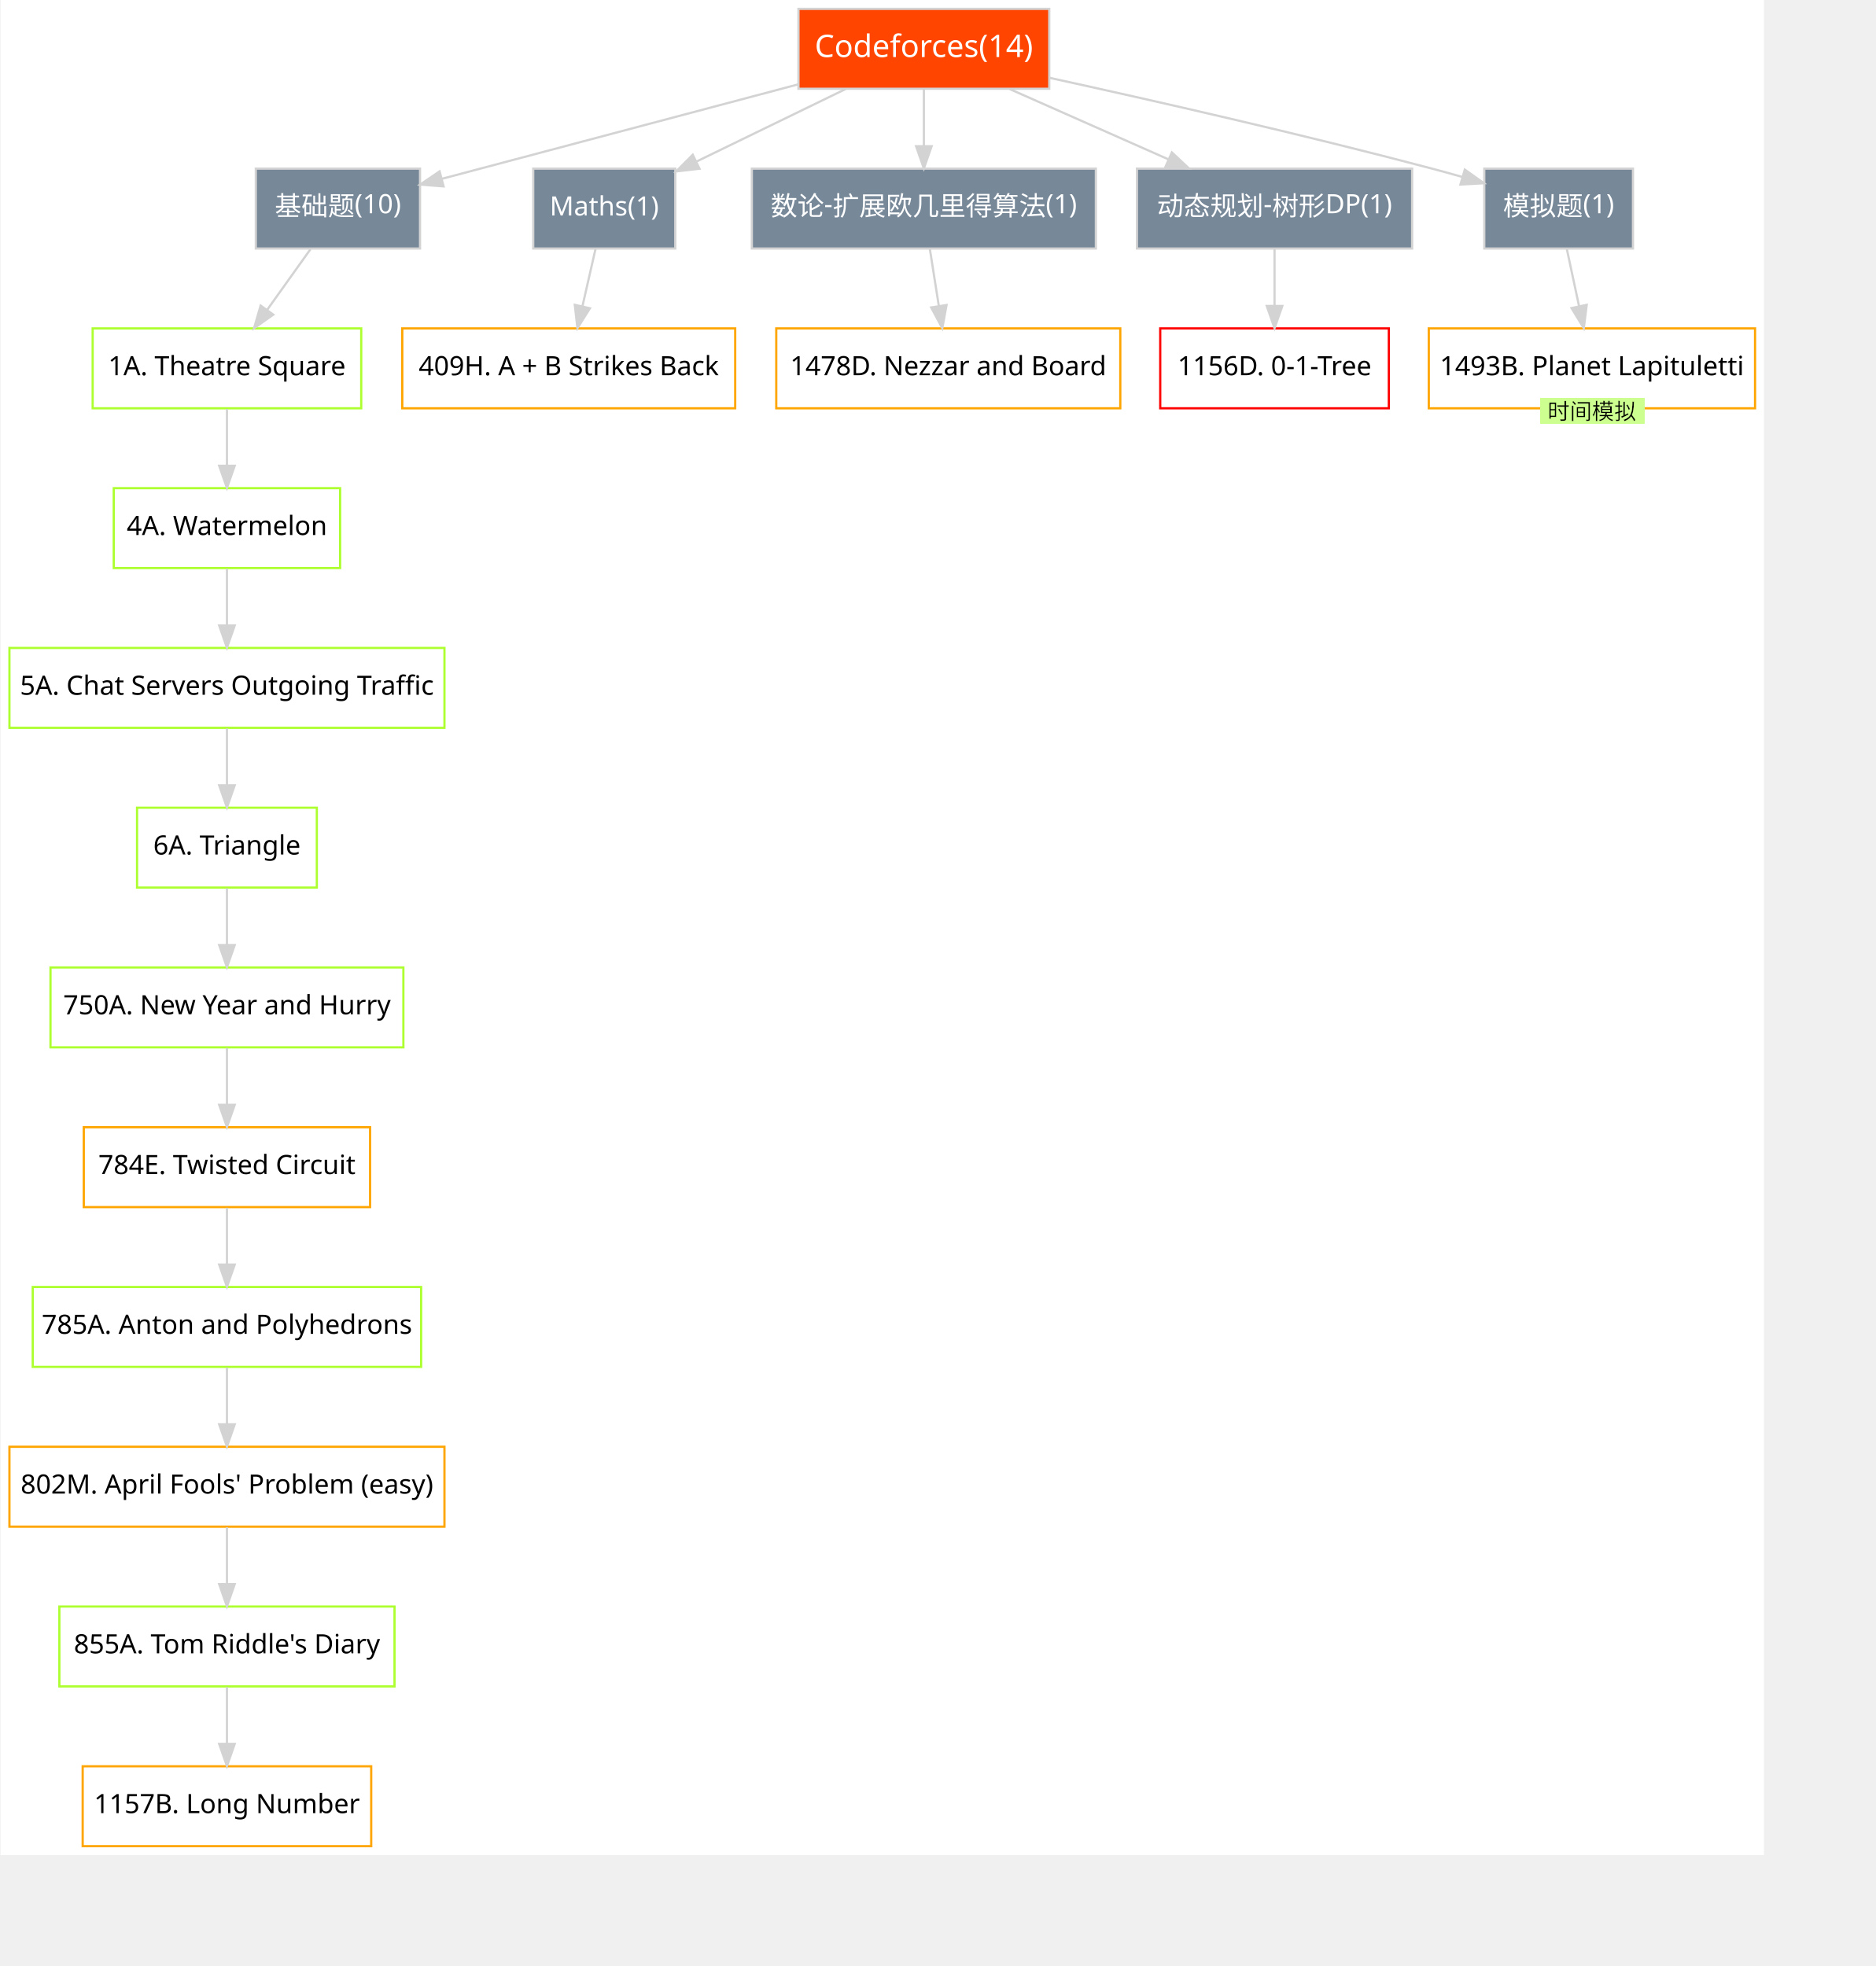
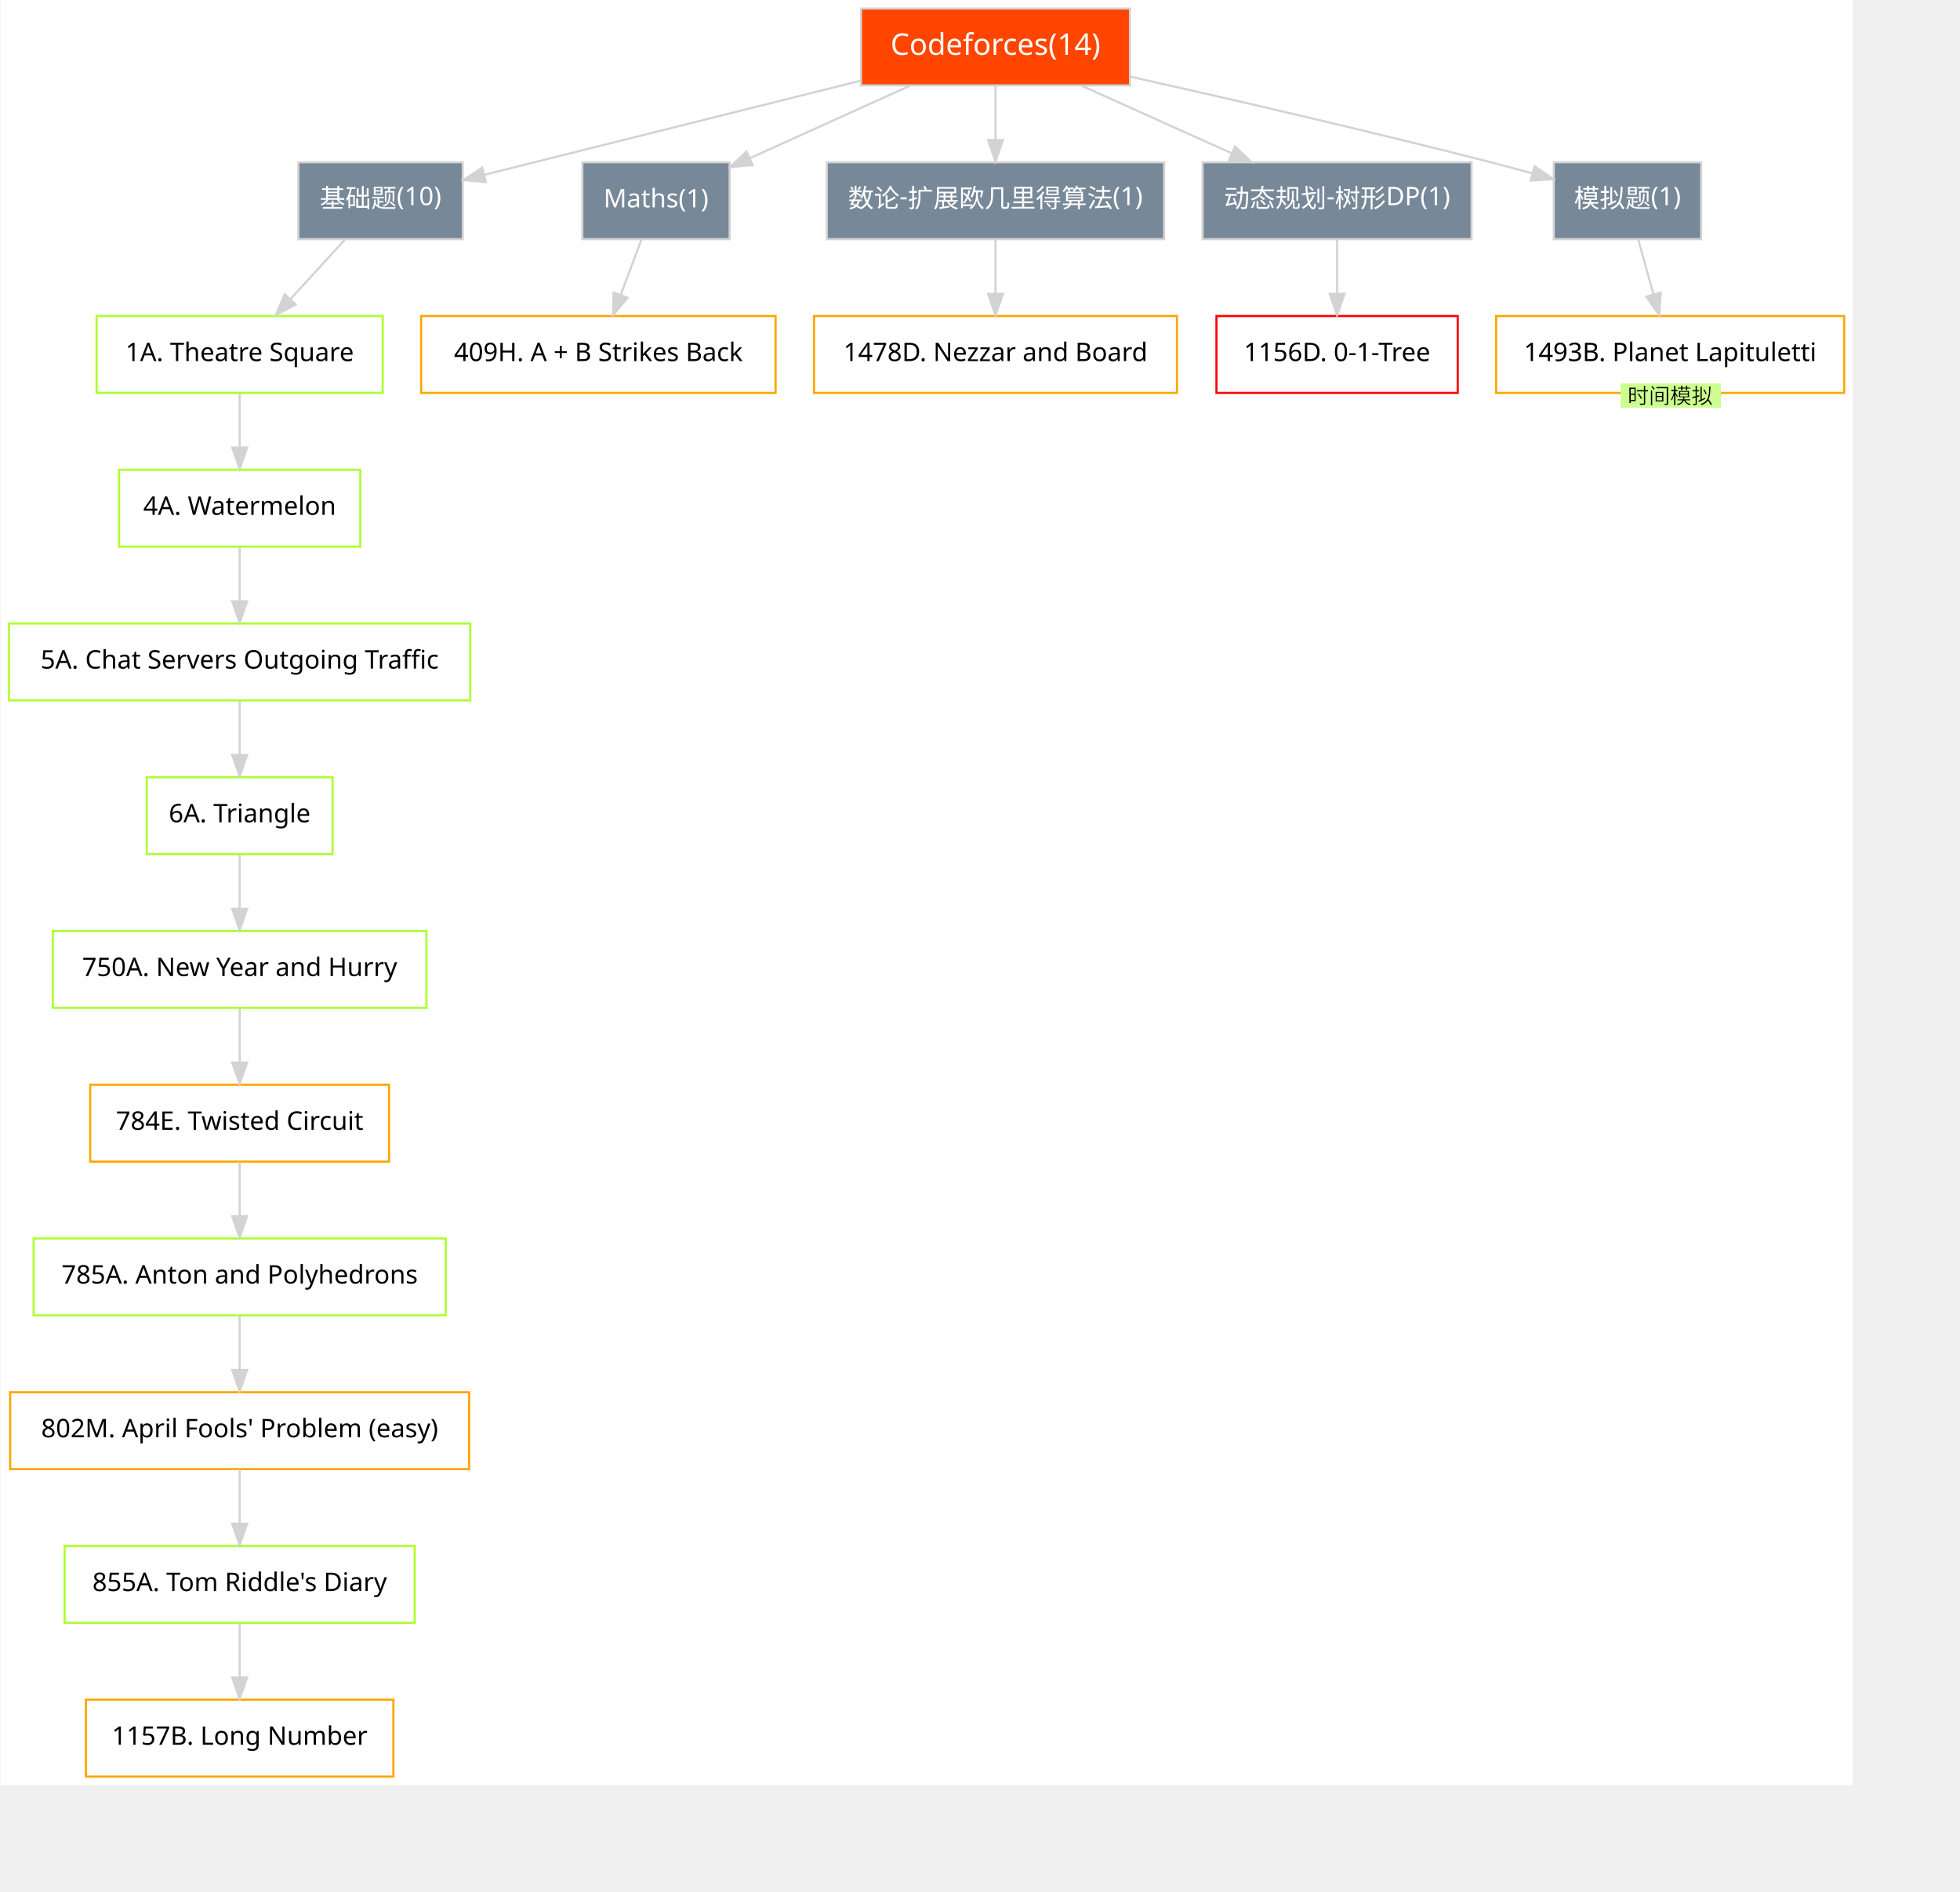
- <svg xmlns="http://www.w3.org/2000/svg" xmlns:xlink="http://www.w3.org/1999/xlink" height="886pt" viewBox="0.00 0.00 844.5 886.0" width="845pt">
+ <svg xmlns="http://www.w3.org/2000/svg" xmlns:xlink="http://www.w3.org/1999/xlink" height="886pt" viewBox="0.00 0.00 917.5 886.0" width="918pt">
  <g class="graph" id="graph0" transform="scale(1 1) rotate(0) translate(4 832)">
-     <polygon fill="white" points="-4,4 -4,-832 790.5,-832 790.5,4 -4,4" stroke="transparent" />
+     <polygon fill="#ffffff" points="-4,4 -4,-832 863.5,-832 863.5,4 -4,4" stroke="transparent" />
    <g class="node" id="node1">
      <g id="a_node1">
        <a target="_parent" xlink:href="https://codeforces.com/problemset" xlink:title="Codeforces(14)">
-           <polygon fill="orangered" points="468.5,-828 355.5,-828 355.5,-792 468.5,-792 468.5,-828" stroke="lightgrey" />
-           <text fill="white" font-family="Microsoft YaHei" font-size="14.00" text-anchor="middle" x="412" y="-806.3">
+           <polygon fill="#ff4500" points="525,-828 399,-828 399,-792 525,-792 525,-828" stroke="#d3d3d3" />
+           <text fill="#ffffff" font-family="Microsoft YaHei" font-size="14.00" text-anchor="middle" x="462" y="-806.3">
      Codeforces(14)
     </text>
        </a>
      </g>
    </g>
    <g class="node" id="node2">
-       <polygon fill="lightslategray" points="185,-756 111,-756 111,-720 185,-720 185,-756" stroke="lightgrey" />
-       <text fill="white" font-family="Microsoft YaHei" font-size="12.00" text-anchor="middle" x="148" y="-734.9">
+       <polygon fill="#778899" points="212.5,-756 135.5,-756 135.5,-720 212.5,-720 212.5,-756" stroke="#d3d3d3" />
+       <text fill="#ffffff" font-family="Microsoft YaHei" font-size="12.00" text-anchor="middle" x="174" y="-734.9">
    基础题(10)
   </text>
    </g>
    <g class="edge" id="edge1">
-       <path d="M355.37,-793.98C307.47,-781.28 239.68,-763.31 194.81,-751.41" fill="none" stroke="lightgrey" />
-       <polygon fill="lightgrey" points="195.61,-748 185.04,-748.82 193.81,-754.77 195.61,-748" stroke="lightgrey" />
+       <path d="M398.797,-794.199C345.774,-780.944 271.142,-762.286 222.673,-750.168" fill="none" stroke="#d3d3d3" />
+       <polygon fill="#d3d3d3" points="223.294,-746.716 212.744,-747.686 221.596,-753.507 223.294,-746.716" stroke="#d3d3d3" />
    </g>
    <g class="node" id="node13">
-       <polygon fill="lightslategray" points="300,-756 236,-756 236,-720 300,-720 300,-756" stroke="lightgrey" />
-       <text fill="white" font-family="Microsoft YaHei" font-size="12.00" text-anchor="middle" x="268" y="-734.9">
+       <polygon fill="#778899" points="337.5,-756 268.5,-756 268.5,-720 337.5,-720 337.5,-756" stroke="#d3d3d3" />
+       <text fill="#ffffff" font-family="Microsoft YaHei" font-size="12.00" text-anchor="middle" x="303" y="-734.9">
    Maths(1)
   </text>
    </g>
    <g class="edge" id="edge12">
-       <path d="M376.77,-791.88C356.47,-782 330.82,-769.54 309.53,-759.19" fill="none" stroke="lightgrey" />
-       <polygon fill="lightgrey" points="310.92,-755.97 300.4,-754.75 307.86,-762.27 310.92,-755.97" stroke="lightgrey" />
+       <path d="M421.878,-791.831C399.076,-781.506 370.493,-768.563 347.069,-757.956" fill="none" stroke="#d3d3d3" />
+       <polygon fill="#d3d3d3" points="348.262,-754.654 337.709,-753.717 345.375,-761.031 348.262,-754.654" stroke="#d3d3d3" />
    </g>
    <g class="node" id="node15">
-       <polygon fill="lightslategray" points="489.5,-756 334.5,-756 334.5,-720 489.5,-720 489.5,-756" stroke="lightgrey" />
-       <text fill="white" font-family="Microsoft YaHei" font-size="12.00" text-anchor="middle" x="412" y="-734.9">
+       <polygon fill="#778899" points="541,-756 383,-756 383,-720 541,-720 541,-756" stroke="#d3d3d3" />
+       <text fill="#ffffff" font-family="Microsoft YaHei" font-size="12.00" text-anchor="middle" x="462" y="-734.9">
    数论-扩展欧几里得算法(1)
   </text>
    </g>
    <g class="edge" id="edge14">
-       <path d="M412,-791.7C412,-783.98 412,-774.71 412,-766.11" fill="none" stroke="lightgrey" />
-       <polygon fill="lightgrey" points="415.5,-766.1 412,-756.1 408.5,-766.1 415.5,-766.1" stroke="lightgrey" />
+       <path d="M462,-791.831C462,-784.131 462,-774.974 462,-766.417" fill="none" stroke="#d3d3d3" />
+       <polygon fill="#d3d3d3" points="465.5,-766.413 462,-756.413 458.5,-766.413 465.5,-766.413" stroke="#d3d3d3" />
    </g>
    <g class="node" id="node17">
-       <polygon fill="lightslategray" points="632,-756 508,-756 508,-720 632,-720 632,-756" stroke="lightgrey" />
-       <text fill="white" font-family="Microsoft YaHei" font-size="12.00" text-anchor="middle" x="570" y="-734.9">
+       <polygon fill="#778899" points="685,-756 559,-756 559,-720 685,-720 685,-756" stroke="#d3d3d3" />
+       <text fill="#ffffff" font-family="Microsoft YaHei" font-size="12.00" text-anchor="middle" x="622" y="-734.9">
    动态规划-树形DP(1)
   </text>
    </g>
    <g class="edge" id="edge16">
-       <path d="M450.65,-791.88C472.25,-782.31 499.35,-770.3 522.27,-760.15" fill="none" stroke="lightgrey" />
-       <polygon fill="lightgrey" points="523.75,-763.32 531.47,-756.07 520.91,-756.92 523.75,-763.32" stroke="lightgrey" />
+       <path d="M502.375,-791.831C523.679,-782.245 549.998,-770.401 572.521,-760.265" fill="none" stroke="#d3d3d3" />
+       <polygon fill="#d3d3d3" points="574.233,-763.333 581.916,-756.038 571.36,-756.95 574.233,-763.333" stroke="#d3d3d3" />
    </g>
    <g class="node" id="node19">
-       <polygon fill="lightslategray" points="731.5,-756 664.5,-756 664.5,-720 731.5,-720 731.5,-756" stroke="lightgrey" />
-       <text fill="white" font-family="Microsoft YaHei" font-size="12.00" text-anchor="middle" x="698" y="-734.9">
+       <polygon fill="#778899" points="792.5,-756 723.5,-756 723.5,-720 792.5,-720 792.5,-756" stroke="#d3d3d3" />
+       <text fill="#ffffff" font-family="Microsoft YaHei" font-size="12.00" text-anchor="middle" x="758" y="-734.9">
    模拟题(1)
   </text>
    </g>
    <g class="edge" id="edge18">
-       <path d="M468.71,-796.91C515.2,-786.75 582.61,-771.45 641,-756 645.39,-754.84 649.95,-753.58 654.49,-752.28" fill="none" stroke="lightgrey" />
-       <polygon fill="lightgrey" points="655.72,-755.57 664.34,-749.42 653.76,-748.85 655.72,-755.57" stroke="lightgrey" />
+       <path d="M525.208,-796.103C571.963,-785.626 637.123,-770.61 694,-756 700.236,-754.398 706.793,-752.64 713.235,-750.869" fill="none" stroke="#d3d3d3" />
+       <polygon fill="#d3d3d3" points="714.505,-754.149 723.201,-748.097 712.629,-747.405 714.505,-754.149" stroke="#d3d3d3" />
    </g>
    <g class="node" id="node3">
      <g id="a_node3">
        <a target="_parent" xlink:href="https://codeforces.com/problemset/problem/1/A" xlink:title="1A. Theatre Square">
-           <polygon fill="none" points="158.5,-684 37.5,-684 37.5,-648 158.5,-648 158.5,-684" stroke="greenyellow" />
-           <text font-family="Microsoft YaHei" font-size="12.00" text-anchor="middle" x="98" y="-662.9">
+           <polygon fill="none" points="175,-684 41,-684 41,-648 175,-648 175,-684" stroke="#adff2f" />
+           <text fill="#000000" font-family="Microsoft YaHei" font-size="12.00" text-anchor="middle" x="108" y="-662.9">
      1A. Theatre Square
     </text>
        </a>
      </g>
    </g>
    <g class="edge" id="edge2">
-       <path d="M135.64,-719.7C129.77,-711.47 122.63,-701.48 116.16,-692.42" fill="none" stroke="lightgrey" />
-       <polygon fill="lightgrey" points="118.88,-690.21 110.22,-684.1 113.18,-694.28 118.88,-690.21" stroke="lightgrey" />
+       <path d="M157.345,-719.831C149.589,-711.369 140.22,-701.149 131.739,-691.897" fill="none" stroke="#d3d3d3" />
+       <polygon fill="#d3d3d3" points="134.216,-689.42 124.879,-684.413 129.056,-694.15 134.216,-689.42" stroke="#d3d3d3" />
    </g>
    <g class="node" id="node4">
      <g id="a_node4">
        <a target="_parent" xlink:href="https://codeforces.com/problemset/problem/4/A" xlink:title="4A. Watermelon">
-           <polygon fill="none" points="149,-612 47,-612 47,-576 149,-576 149,-612" stroke="greenyellow" />
-           <text font-family="Microsoft YaHei" font-size="12.00" text-anchor="middle" x="98" y="-590.9">
+           <polygon fill="none" points="164.5,-612 51.5,-612 51.5,-576 164.5,-576 164.5,-612" stroke="#adff2f" />
+           <text fill="#000000" font-family="Microsoft YaHei" font-size="12.00" text-anchor="middle" x="108" y="-590.9">
      4A. Watermelon
     </text>
        </a>
      </g>
    </g>
    <g class="edge" id="edge3">
-       <path d="M98,-647.7C98,-639.98 98,-630.71 98,-622.11" fill="none" stroke="lightgrey" />
-       <polygon fill="lightgrey" points="101.5,-622.1 98,-612.1 94.5,-622.1 101.5,-622.1" stroke="lightgrey" />
+       <path d="M108,-647.831C108,-640.131 108,-630.974 108,-622.417" fill="none" stroke="#d3d3d3" />
+       <polygon fill="#d3d3d3" points="111.5,-622.413 108,-612.413 104.5,-622.413 111.5,-622.413" stroke="#d3d3d3" />
    </g>
    <g class="node" id="node5">
      <g id="a_node5">
        <a target="_parent" xlink:href="https://codeforces.com/problemset/problem/5/A" xlink:title="5A. Chat Servers Outgoing Traffic">
-           <polygon fill="none" points="196,-540 0,-540 0,-504 196,-504 196,-540" stroke="greenyellow" />
-           <text font-family="Microsoft YaHei" font-size="12.00" text-anchor="middle" x="98" y="-518.9">
+           <polygon fill="none" points="216,-540 0,-540 0,-504 216,-504 216,-540" stroke="#adff2f" />
+           <text fill="#000000" font-family="Microsoft YaHei" font-size="12.00" text-anchor="middle" x="108" y="-518.9">
      5A. Chat Servers Outgoing Traffic
     </text>
        </a>
      </g>
    </g>
    <g class="edge" id="edge4">
-       <path d="M98,-575.7C98,-567.98 98,-558.71 98,-550.11" fill="none" stroke="lightgrey" />
-       <polygon fill="lightgrey" points="101.5,-550.1 98,-540.1 94.5,-550.1 101.5,-550.1" stroke="lightgrey" />
+       <path d="M108,-575.831C108,-568.131 108,-558.974 108,-550.417" fill="none" stroke="#d3d3d3" />
+       <polygon fill="#d3d3d3" points="111.5,-550.413 108,-540.413 104.5,-550.413 111.5,-550.413" stroke="#d3d3d3" />
    </g>
    <g class="node" id="node6">
      <g id="a_node6">
        <a target="_parent" xlink:href="https://codeforces.com/problemset/problem/6/A" xlink:title="6A. Triangle">
-           <polygon fill="none" points="138.5,-468 57.5,-468 57.5,-432 138.5,-432 138.5,-468" stroke="greenyellow" />
-           <text font-family="Microsoft YaHei" font-size="12.00" text-anchor="middle" x="98" y="-446.9">
+           <polygon fill="none" points="151.5,-468 64.5,-468 64.5,-432 151.5,-432 151.5,-468" stroke="#adff2f" />
+           <text fill="#000000" font-family="Microsoft YaHei" font-size="12.00" text-anchor="middle" x="108" y="-446.9">
      6A. Triangle
     </text>
        </a>
      </g>
    </g>
    <g class="edge" id="edge5">
-       <path d="M98,-503.7C98,-495.98 98,-486.71 98,-478.11" fill="none" stroke="lightgrey" />
-       <polygon fill="lightgrey" points="101.5,-478.1 98,-468.1 94.5,-478.1 101.5,-478.1" stroke="lightgrey" />
+       <path d="M108,-503.831C108,-496.131 108,-486.974 108,-478.417" fill="none" stroke="#d3d3d3" />
+       <polygon fill="#d3d3d3" points="111.5,-478.413 108,-468.413 104.5,-478.413 111.5,-478.413" stroke="#d3d3d3" />
    </g>
    <g class="node" id="node7">
      <g id="a_node7">
        <a target="_parent" xlink:href="https://codeforces.com/problemset/problem/750/A" xlink:title="750A. New Year and Hurry">
-           <polygon fill="none" points="177.5,-396 18.5,-396 18.5,-360 177.5,-360 177.5,-396" stroke="greenyellow" />
-           <text font-family="Microsoft YaHei" font-size="12.00" text-anchor="middle" x="98" y="-374.9">
+           <polygon fill="none" points="195.5,-396 20.5,-396 20.5,-360 195.5,-360 195.5,-396" stroke="#adff2f" />
+           <text fill="#000000" font-family="Microsoft YaHei" font-size="12.00" text-anchor="middle" x="108" y="-374.9">
      750A. New Year and Hurry
     </text>
        </a>
      </g>
    </g>
    <g class="edge" id="edge6">
-       <path d="M98,-431.7C98,-423.98 98,-414.71 98,-406.11" fill="none" stroke="lightgrey" />
-       <polygon fill="lightgrey" points="101.5,-406.1 98,-396.1 94.5,-406.1 101.5,-406.1" stroke="lightgrey" />
+       <path d="M108,-431.831C108,-424.131 108,-414.974 108,-406.417" fill="none" stroke="#d3d3d3" />
+       <polygon fill="#d3d3d3" points="111.5,-406.413 108,-396.413 104.5,-406.413 111.5,-406.413" stroke="#d3d3d3" />
    </g>
    <g class="node" id="node8">
      <g id="a_node8">
        <a target="_parent" xlink:href="https://codeforces.com/problemset/problem/784/E" xlink:title="784E. Twisted Circuit">
-           <polygon fill="none" points="162.5,-324 33.5,-324 33.5,-288 162.5,-288 162.5,-324" stroke="orange" />
-           <text font-family="Microsoft YaHei" font-size="12.00" text-anchor="middle" x="98" y="-302.9">
+           <polygon fill="none" points="178,-324 38,-324 38,-288 178,-288 178,-324" stroke="#ffa500" />
+           <text fill="#000000" font-family="Microsoft YaHei" font-size="12.00" text-anchor="middle" x="108" y="-302.9">
      784E. Twisted Circuit
     </text>
        </a>
      </g>
    </g>
    <g class="edge" id="edge7">
-       <path d="M98,-359.7C98,-351.98 98,-342.71 98,-334.11" fill="none" stroke="lightgrey" />
-       <polygon fill="lightgrey" points="101.5,-334.1 98,-324.1 94.5,-334.1 101.5,-334.1" stroke="lightgrey" />
+       <path d="M108,-359.831C108,-352.131 108,-342.974 108,-334.417" fill="none" stroke="#d3d3d3" />
+       <polygon fill="#d3d3d3" points="111.5,-334.413 108,-324.413 104.5,-334.413 111.5,-334.413" stroke="#d3d3d3" />
    </g>
    <g class="node" id="node9">
      <g id="a_node9">
        <a target="_parent" xlink:href="https://codeforces.com/problemset/problem/785/A" xlink:title="785A. Anton and Polyhedrons">
-           <polygon fill="none" points="185.5,-252 10.5,-252 10.5,-216 185.5,-216 185.5,-252" stroke="greenyellow" />
-           <text font-family="Microsoft YaHei" font-size="12.00" text-anchor="middle" x="98" y="-230.9">
+           <polygon fill="none" points="204.5,-252 11.5,-252 11.5,-216 204.5,-216 204.5,-252" stroke="#adff2f" />
+           <text fill="#000000" font-family="Microsoft YaHei" font-size="12.00" text-anchor="middle" x="108" y="-230.9">
      785A. Anton and Polyhedrons
     </text>
        </a>
      </g>
    </g>
    <g class="edge" id="edge8">
-       <path d="M98,-287.7C98,-279.98 98,-270.71 98,-262.11" fill="none" stroke="lightgrey" />
-       <polygon fill="lightgrey" points="101.5,-262.1 98,-252.1 94.5,-262.1 101.5,-262.1" stroke="lightgrey" />
+       <path d="M108,-287.831C108,-280.131 108,-270.974 108,-262.417" fill="none" stroke="#d3d3d3" />
+       <polygon fill="#d3d3d3" points="111.5,-262.413 108,-252.413 104.5,-262.413 111.5,-262.413" stroke="#d3d3d3" />
    </g>
    <g class="node" id="node10">
      <g id="a_node10">
        <a target="_parent" xlink:href="https://codeforces.com/problemset/problem/802/M" xlink:title="802M. April Fools' Problem (easy)">
-           <polygon fill="none" points="196,-180 0,-180 0,-144 196,-144 196,-180" stroke="orange" />
-           <text font-family="Microsoft YaHei" font-size="12.00" text-anchor="middle" x="98" y="-158.9">
+           <polygon fill="none" points="215.5,-180 .5,-180 .5,-144 215.5,-144 215.5,-180" stroke="#ffa500" />
+           <text fill="#000000" font-family="Microsoft YaHei" font-size="12.00" text-anchor="middle" x="108" y="-158.9">
      802M. April Fools' Problem (easy)
     </text>
        </a>
      </g>
    </g>
    <g class="edge" id="edge9">
-       <path d="M98,-215.7C98,-207.98 98,-198.71 98,-190.11" fill="none" stroke="lightgrey" />
-       <polygon fill="lightgrey" points="101.5,-190.1 98,-180.1 94.5,-190.1 101.5,-190.1" stroke="lightgrey" />
+       <path d="M108,-215.831C108,-208.131 108,-198.974 108,-190.417" fill="none" stroke="#d3d3d3" />
+       <polygon fill="#d3d3d3" points="111.5,-190.413 108,-180.413 104.5,-190.413 111.5,-190.413" stroke="#d3d3d3" />
    </g>
    <g class="node" id="node11">
      <g id="a_node11">
        <a target="_parent" xlink:href="https://codeforces.com/problemset/problem/855/A" xlink:title="855A. Tom Riddle's Diary">
-           <polygon fill="none" points="173.5,-108 22.5,-108 22.5,-72 173.5,-72 173.5,-108" stroke="greenyellow" />
-           <text font-family="Microsoft YaHei" font-size="12.00" text-anchor="middle" x="98" y="-86.9">
+           <polygon fill="none" points="190,-108 26,-108 26,-72 190,-72 190,-108" stroke="#adff2f" />
+           <text fill="#000000" font-family="Microsoft YaHei" font-size="12.00" text-anchor="middle" x="108" y="-86.9">
      855A. Tom Riddle's Diary
     </text>
        </a>
      </g>
    </g>
    <g class="edge" id="edge10">
-       <path d="M98,-143.7C98,-135.98 98,-126.71 98,-118.11" fill="none" stroke="lightgrey" />
-       <polygon fill="lightgrey" points="101.5,-118.1 98,-108.1 94.5,-118.1 101.5,-118.1" stroke="lightgrey" />
+       <path d="M108,-143.831C108,-136.131 108,-126.974 108,-118.417" fill="none" stroke="#d3d3d3" />
+       <polygon fill="#d3d3d3" points="111.5,-118.413 108,-108.413 104.5,-118.413 111.5,-118.413" stroke="#d3d3d3" />
    </g>
    <g class="node" id="node12">
      <g id="a_node12">
        <a target="_parent" xlink:href="https://codeforces.com/problemset/problem/1157/B" xlink:title="1157B. Long Number">
-           <polygon fill="none" points="163,-36 33,-36 33,0 163,0 163,-36" stroke="orange" />
-           <text font-family="Microsoft YaHei" font-size="12.00" text-anchor="middle" x="98" y="-14.9">
+           <polygon fill="none" points="180,-36 36,-36 36,0 180,0 180,-36" stroke="#ffa500" />
+           <text fill="#000000" font-family="Microsoft YaHei" font-size="12.00" text-anchor="middle" x="108" y="-14.9">
      1157B. Long Number
     </text>
        </a>
      </g>
    </g>
    <g class="edge" id="edge11">
-       <path d="M98,-71.7C98,-63.98 98,-54.71 98,-46.11" fill="none" stroke="lightgrey" />
-       <polygon fill="lightgrey" points="101.5,-46.1 98,-36.1 94.5,-46.1 101.5,-46.1" stroke="lightgrey" />
+       <path d="M108,-71.831C108,-64.131 108,-54.974 108,-46.417" fill="none" stroke="#d3d3d3" />
+       <polygon fill="#d3d3d3" points="111.5,-46.413 108,-36.413 104.5,-46.413 111.5,-46.413" stroke="#d3d3d3" />
    </g>
    <g class="node" id="node14">
      <g id="a_node14">
        <a target="_parent" xlink:href="https://codeforces.com/problemset/problem/409/H" xlink:title="409H. A + B Strikes Back">
-           <polygon fill="none" points="327,-684 177,-684 177,-648 327,-648 327,-684" stroke="orange" />
-           <text font-family="Microsoft YaHei" font-size="12.00" text-anchor="middle" x="252" y="-662.9">
+           <polygon fill="none" points="359,-684 193,-684 193,-648 359,-648 359,-684" stroke="#ffa500" />
+           <text fill="#000000" font-family="Microsoft YaHei" font-size="12.00" text-anchor="middle" x="276" y="-662.9">
      409H. A + B Strikes Back
     </text>
        </a>
      </g>
    </g>
    <g class="edge" id="edge13">
-       <path d="M264.04,-719.7C262.28,-711.98 260.16,-702.71 258.2,-694.11" fill="none" stroke="lightgrey" />
-       <polygon fill="lightgrey" points="261.55,-693.07 255.91,-684.1 254.73,-694.63 261.55,-693.07" stroke="lightgrey" />
+       <path d="M296.187,-719.831C293.236,-711.962 289.714,-702.571 286.445,-693.853" fill="none" stroke="#d3d3d3" />
+       <polygon fill="#d3d3d3" points="289.693,-692.548 282.905,-684.413 283.139,-695.005 289.693,-692.548" stroke="#d3d3d3" />
    </g>
    <g class="node" id="node16">
      <g id="a_node16">
        <a target="_parent" xlink:href="https://codeforces.com/problemset/problem/1477/A" xlink:title="1478D. Nezzar and Board">
-           <polygon fill="none" points="500.5,-684 345.5,-684 345.5,-648 500.5,-648 500.5,-684" stroke="orange" />
-           <text font-family="Microsoft YaHei" font-size="12.00" text-anchor="middle" x="423" y="-662.9">
+           <polygon fill="none" points="547,-684 377,-684 377,-648 547,-648 547,-684" stroke="#ffa500" />
+           <text fill="#000000" font-family="Microsoft YaHei" font-size="12.00" text-anchor="middle" x="462" y="-662.9">
      1478D. Nezzar and Board
     </text>
        </a>
      </g>
    </g>
    <g class="edge" id="edge15">
-       <path d="M414.72,-719.7C415.93,-711.98 417.39,-702.71 418.74,-694.11" fill="none" stroke="lightgrey" />
-       <polygon fill="lightgrey" points="422.22,-694.53 420.31,-684.1 415.3,-693.44 422.22,-694.53" stroke="lightgrey" />
+       <path d="M462,-719.831C462,-712.131 462,-702.974 462,-694.417" fill="none" stroke="#d3d3d3" />
+       <polygon fill="#d3d3d3" points="465.5,-694.413 462,-684.413 458.5,-694.413 465.5,-694.413" stroke="#d3d3d3" />
    </g>
    <g class="node" id="node18">
      <g id="a_node18">
        <a target="_parent" xlink:href="https://codeforces.com/problemset/problem/1156/D" xlink:title="1156D. 0-1-Tree">
-           <polygon fill="none" points="621.5,-684 518.5,-684 518.5,-648 621.5,-648 621.5,-684" stroke="red" />
-           <text font-family="Microsoft YaHei" font-size="12.00" text-anchor="middle" x="570" y="-662.9">
+           <polygon fill="none" points="678.5,-684 565.5,-684 565.5,-648 678.5,-648 678.5,-684" stroke="#ff0000" />
+           <text fill="#000000" font-family="Microsoft YaHei" font-size="12.00" text-anchor="middle" x="622" y="-662.9">
      1156D. 0-1-Tree
     </text>
        </a>
      </g>
    </g>
    <g class="edge" id="edge17">
-       <path d="M570,-719.7C570,-711.98 570,-702.71 570,-694.11" fill="none" stroke="lightgrey" />
-       <polygon fill="lightgrey" points="573.5,-694.1 570,-684.1 566.5,-694.1 573.5,-694.1" stroke="lightgrey" />
+       <path d="M622,-719.831C622,-712.131 622,-702.974 622,-694.417" fill="none" stroke="#d3d3d3" />
+       <polygon fill="#d3d3d3" points="625.5,-694.413 622,-684.413 618.5,-694.413 625.5,-694.413" stroke="#d3d3d3" />
    </g>
    <g class="node" id="node20">
      <g id="a_node20">
        <a target="_parent" xlink:href="https://codeforces.com/problemset/problem/1493/B" xlink:title="1493B. Planet Lapituletti">
-           <polygon fill="none" points="786.5,-684 639.5,-684 639.5,-648 786.5,-648 786.5,-684" stroke="orange" />
-           <text font-family="Microsoft YaHei" font-size="12.00" text-anchor="middle" x="713" y="-662.9">
+           <polygon fill="none" points="859.5,-684 696.5,-684 696.5,-648 859.5,-648 859.5,-684" stroke="#ffa500" />
+           <text fill="#000000" font-family="Microsoft YaHei" font-size="12.00" text-anchor="middle" x="778" y="-662.9">
      1493B. Planet Lapituletti
     </text>
        </a>
      </g>
    </g>
    <g class="edge" id="edge19">
-       <path d="M701.71,-719.7C703.36,-711.98 705.35,-702.71 707.19,-694.11" fill="none" stroke="lightgrey" />
-       <polygon fill="lightgrey" points="710.66,-694.62 709.33,-684.1 703.82,-693.15 710.66,-694.62" stroke="lightgrey" />
+       <path d="M763.047,-719.831C765.209,-712.046 767.785,-702.773 770.185,-694.135" fill="none" stroke="#d3d3d3" />
+       <polygon fill="#d3d3d3" points="773.581,-694.985 772.885,-684.413 766.836,-693.112 773.581,-694.985" stroke="#d3d3d3" />
    </g>
    <g class="key">
      <defs>
        <filter height="1.2" id="solid" width="1.2" x="-0.1" y="-0.1">
          <feFlood flood-color="#ccff90" result="bg" />
          <feMerge>
            <feMergeNode in="bg" />
            <feMergeNode in="SourceGraphic" />
          </feMerge>
        </filter>
      </defs>
-       <text filter="url(#solid)" font-family="Microsoft YaHei" font-size="10.00" text-anchor="middle" x="713.0" y="-643.0">
+       <text filter="url(#solid)" font-family="Microsoft YaHei" font-size="10.00" text-anchor="middle" x="778.0" y="-643.0">
    时间模拟
   </text>
    </g>
  </g>
</svg>
